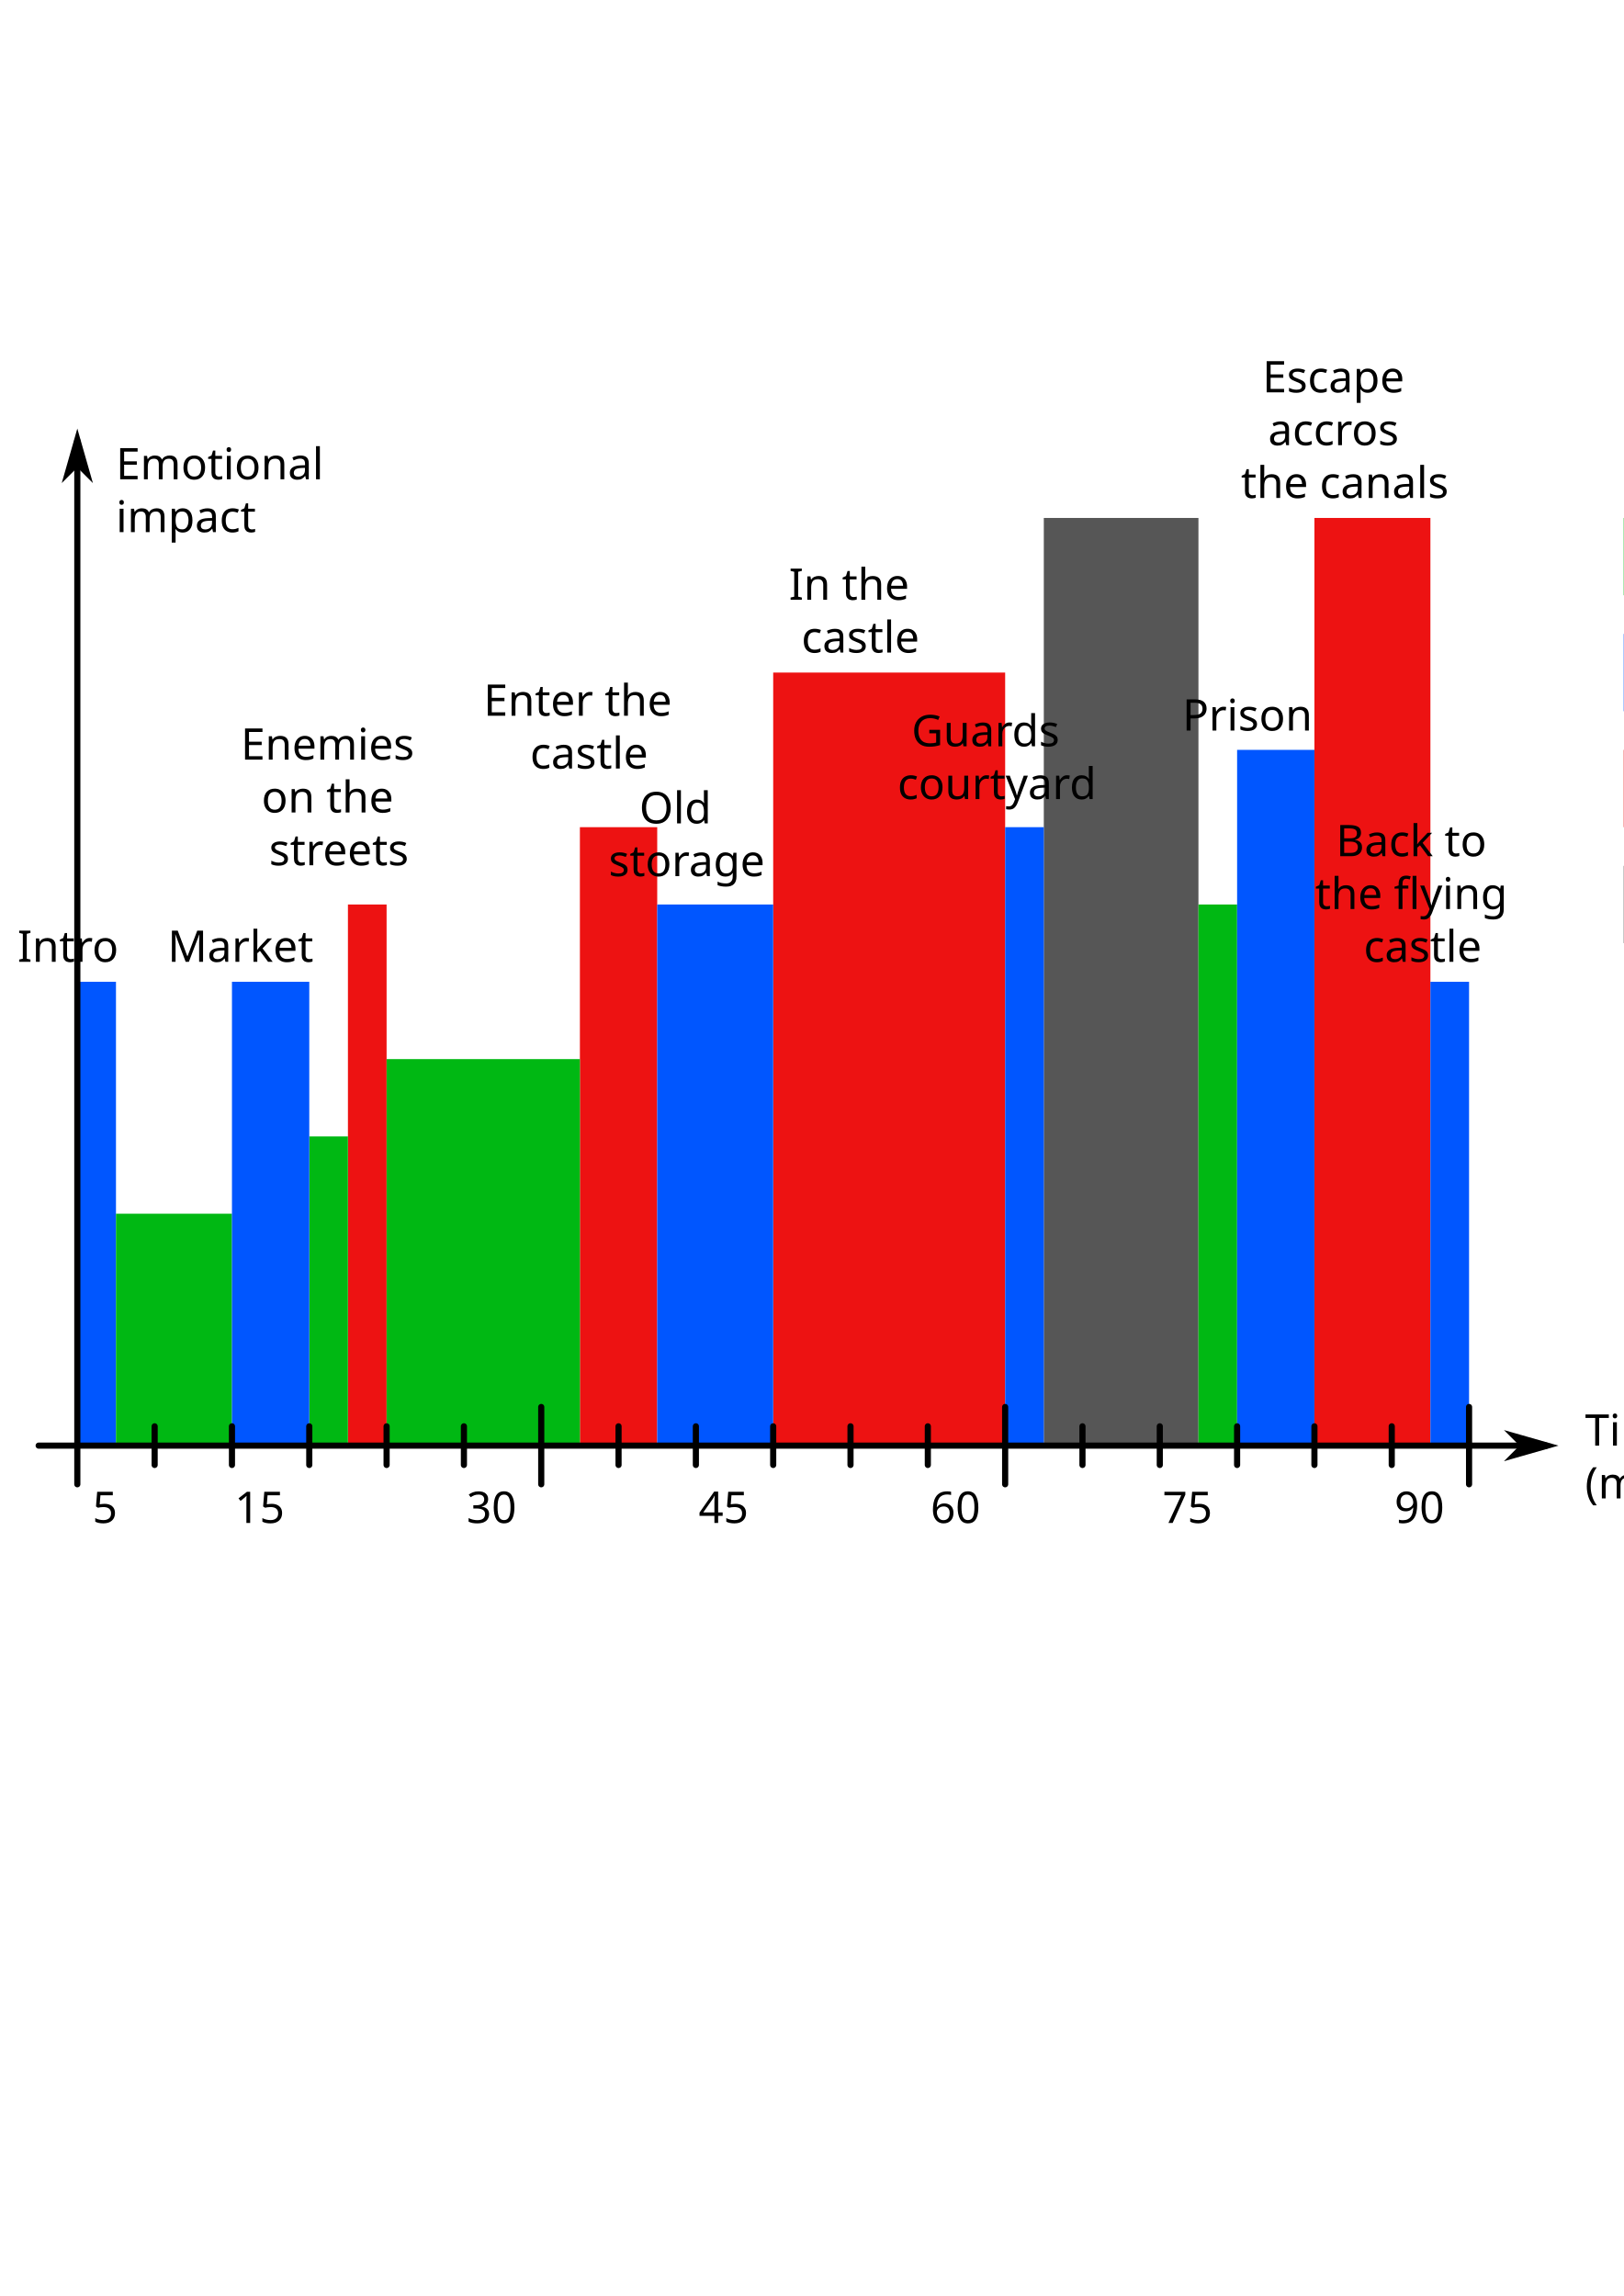
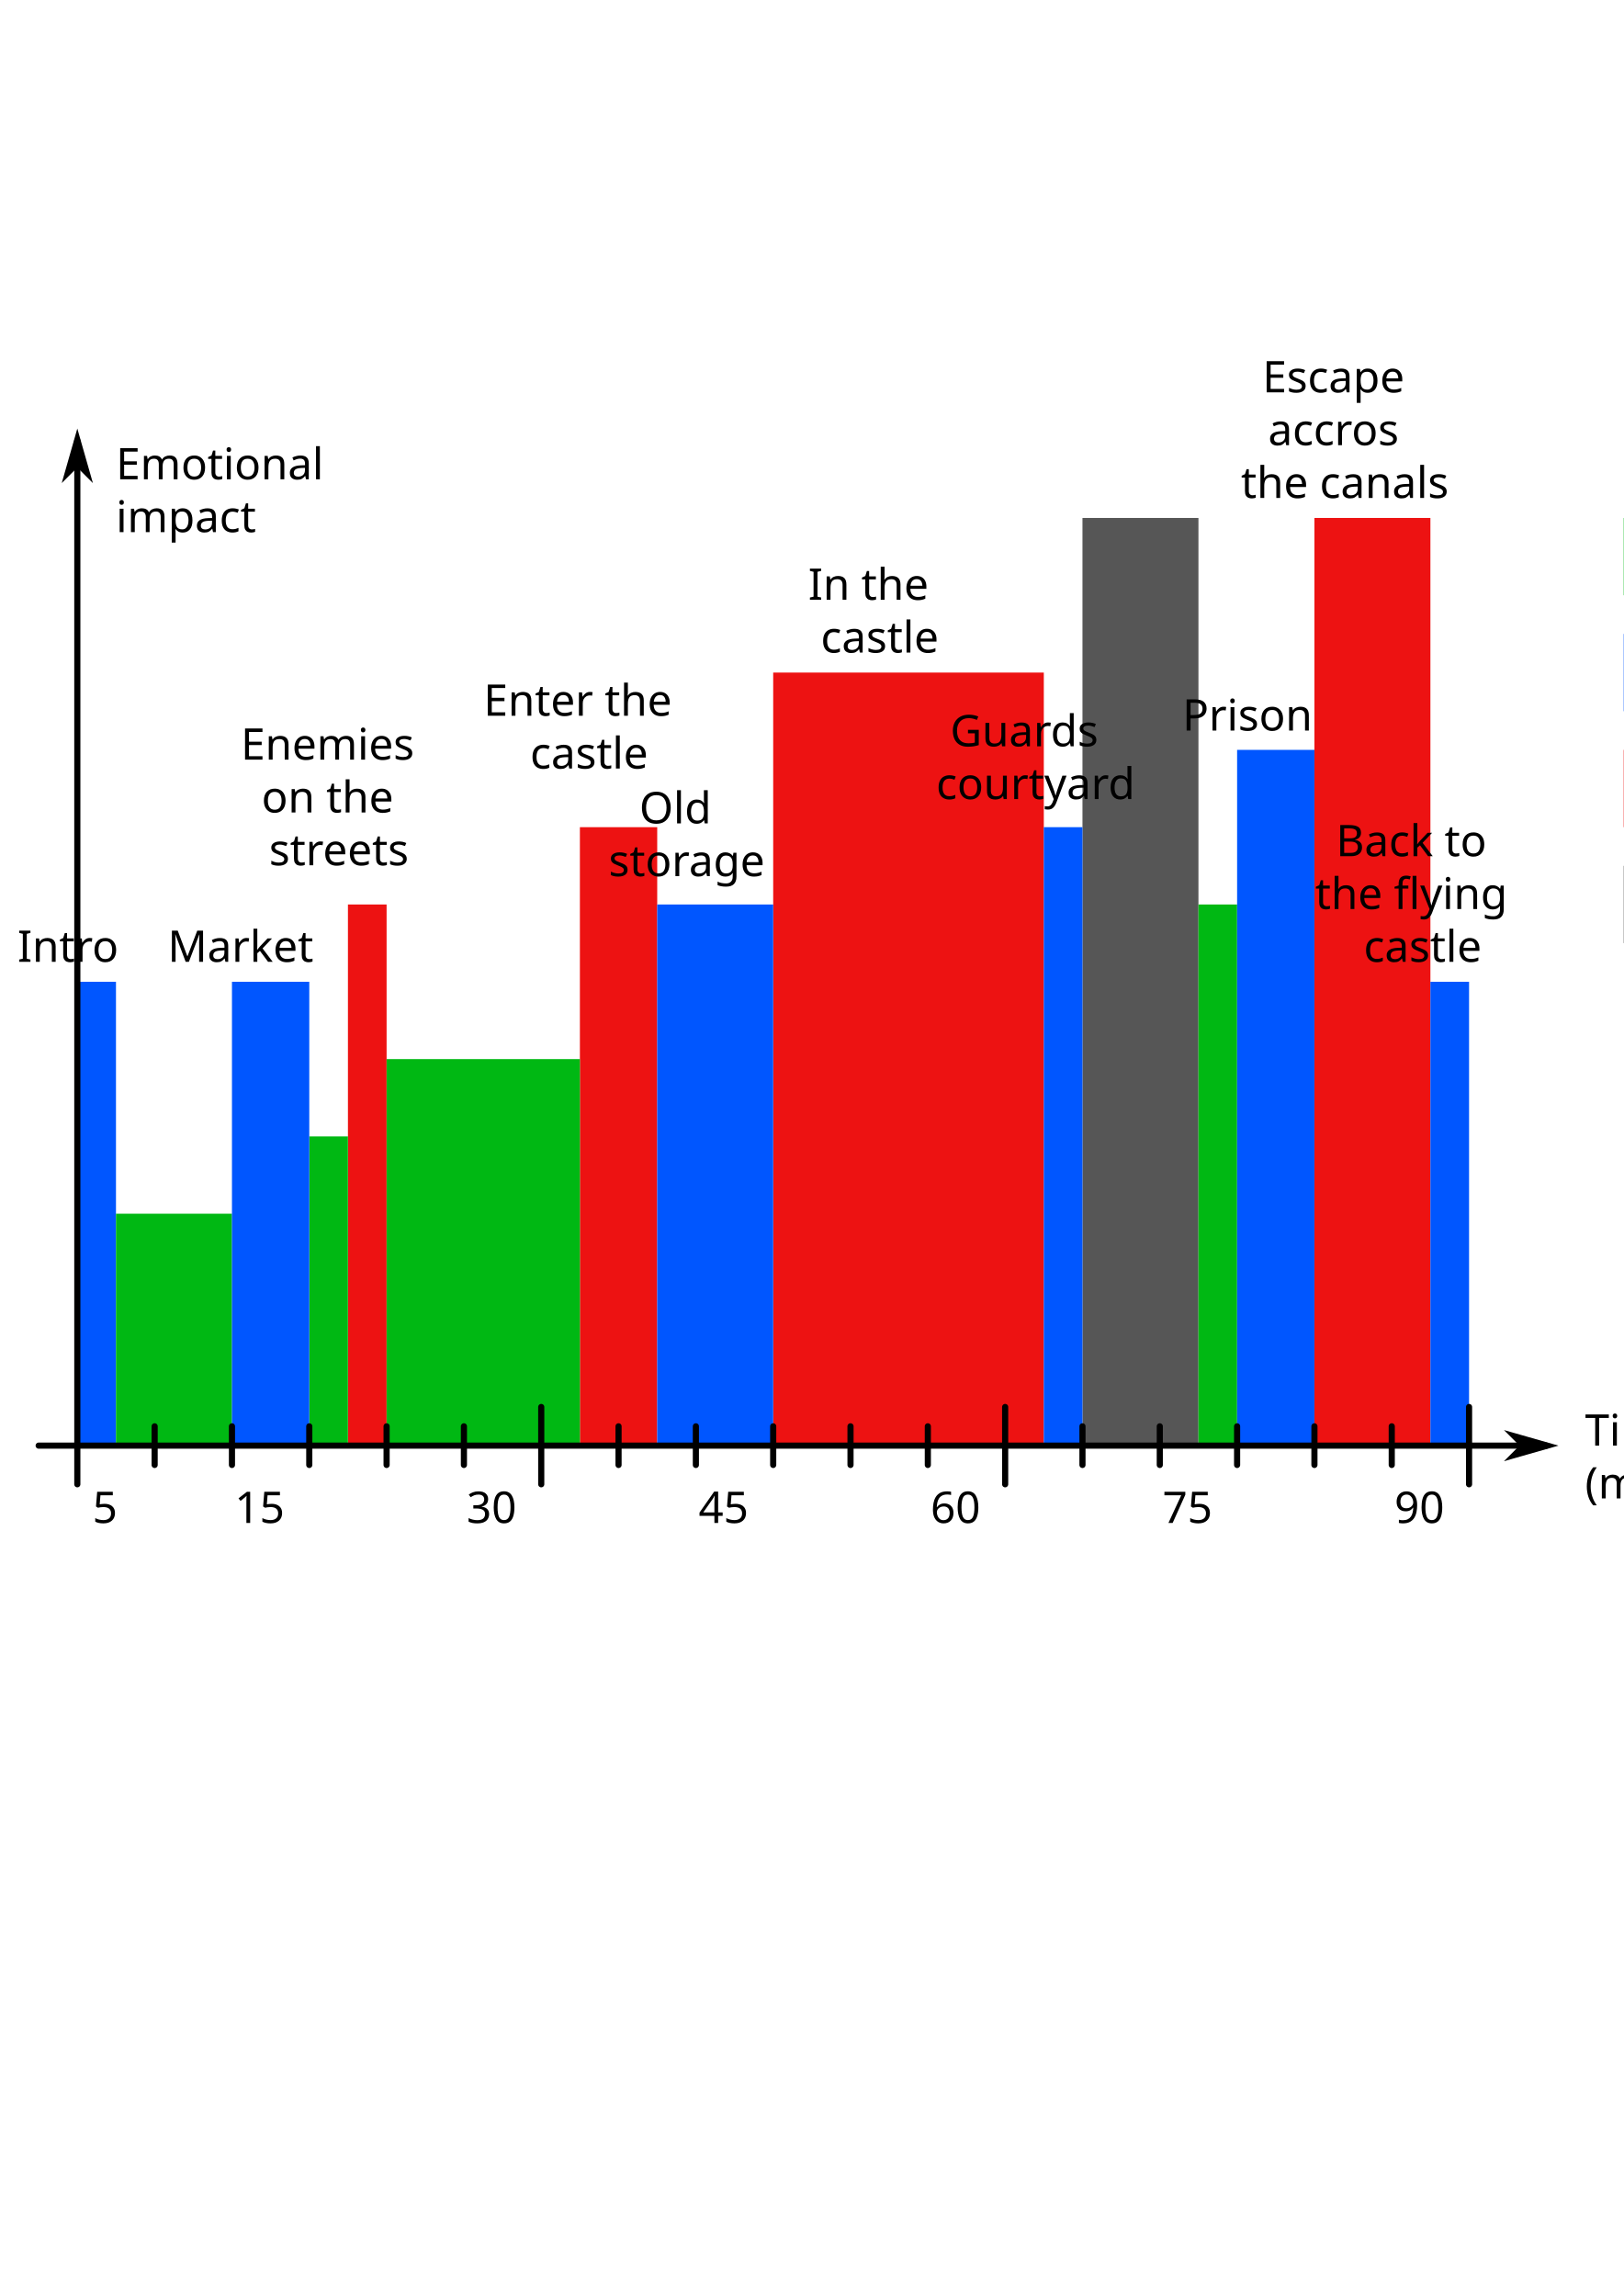
<svg xmlns="http://www.w3.org/2000/svg" width="793.701" height="1122.52" viewBox="0 0 793.701 1122.52" version="1.1" id="svg8">
  <defs id="defs2">
    <marker style="overflow:visible;" id="marker1143" refX="0.0" refY="0.0" orient="auto">
      <path transform="scale(0.4) rotate(180) translate(10,0)" style="fill-rule:evenodd;stroke:#000000;stroke-width:1pt;stroke-opacity:1;fill:#000000;fill-opacity:1" d="M 0.0,0.0 L 5.0,-5.0 L -12.5,0.0 L 5.0,5.0 L 0.0,0.0 z " id="path1141" />
    </marker>
    <marker orient="auto" refY="0.0" refX="0.0" id="Arrow1Mend" style="overflow:visible;">
      <path id="path828" d="M 0.0,0.0 L 5.0,-5.0 L -12.5,0.0 L 5.0,5.0 L 0.0,0.0 z " style="fill-rule:evenodd;stroke:#000000;stroke-width:1pt;stroke-opacity:1;fill:#000000;fill-opacity:1" transform="scale(0.4) rotate(180) translate(10,0)" />
    </marker>
    <marker orient="auto" refY="0.0" refX="0.0" id="Arrow1Lend" style="overflow:visible;">
      <path id="path822" d="M 0.0,0.0 L 5.0,-5.0 L -12.5,0.0 L 5.0,5.0 L 0.0,0.0 z " style="fill-rule:evenodd;stroke:#000000;stroke-width:1pt;stroke-opacity:1;fill:#000000;fill-opacity:1" transform="scale(0.8) rotate(180) translate(12.5,0)" />
    </marker>
  </defs>
  <g id="layer2">
    <rect style="opacity:1;fill:#ed1212;fill-opacity:1;fill-rule:nonzero;stroke:none;stroke-width:3;stroke-linecap:round;stroke-linejoin:round;stroke-miterlimit:4.603;stroke-dasharray:none;stroke-dashoffset:0;stroke-opacity:1;paint-order:normal" id="rect5000-0" width="56.693" height="453.543" x="642.52" y="253.228" />
    <rect y="404.409" x="283.465" height="302.362" width="37.795" id="rect5307" style="opacity:1;fill:#ed1212;fill-opacity:1;fill-rule:nonzero;stroke:none;stroke-width:3;stroke-linecap:round;stroke-linejoin:round;stroke-miterlimit:4.603;stroke-dasharray:none;stroke-dashoffset:0;stroke-opacity:1;paint-order:normal" />
-     <rect style="opacity:1;fill:#ed1212;fill-opacity:1;fill-rule:nonzero;stroke:none;stroke-width:3;stroke-linecap:round;stroke-linejoin:round;stroke-miterlimit:4.603;stroke-dasharray:none;stroke-dashoffset:0;stroke-opacity:1;paint-order:normal" id="rect5000-3" width="113.386" height="377.953" x="377.953" y="328.819" />
+     <rect style="opacity:1;fill:#ed1212;fill-opacity:1;fill-rule:nonzero;stroke:none;stroke-width:3;stroke-linecap:round;stroke-linejoin:round;stroke-miterlimit:4.603;stroke-dasharray:none;stroke-dashoffset:0;stroke-opacity:1;paint-order:normal" id="rect5000-3" width="132.283" height="377.953" x="377.953" y="328.819" />
    <rect style="opacity:1;fill:#00b813;fill-opacity:1;fill-rule:nonzero;stroke:none;stroke-width:3;stroke-linecap:round;stroke-linejoin:round;stroke-miterlimit:4.603;stroke-dasharray:none;stroke-dashoffset:0;stroke-opacity:1;paint-order:normal" id="rect4996" width="37.795" height="37.795" x="793.701" y="253.228" />
    <rect style="opacity:1;fill:#0056ff;fill-opacity:1;fill-rule:nonzero;stroke:none;stroke-width:3;stroke-linecap:round;stroke-linejoin:round;stroke-miterlimit:4.603;stroke-dasharray:none;stroke-dashoffset:0;stroke-opacity:1;paint-order:normal" id="rect4998" width="37.795" height="37.795" x="793.701" y="309.921" />
    <rect style="opacity:1;fill:#ed1212;fill-opacity:1;fill-rule:nonzero;stroke:none;stroke-width:3;stroke-linecap:round;stroke-linejoin:round;stroke-miterlimit:4.603;stroke-dasharray:none;stroke-dashoffset:0;stroke-opacity:1;paint-order:normal" id="rect5000" width="37.795" height="37.795" x="793.701" y="366.614" />
    <rect style="opacity:1;fill:#565656;fill-opacity:1;fill-rule:nonzero;stroke:none;stroke-width:3;stroke-linecap:round;stroke-linejoin:round;stroke-miterlimit:4.603;stroke-dasharray:none;stroke-dashoffset:0;stroke-opacity:1;paint-order:normal" id="rect5002" width="37.795" height="37.795" x="793.701" y="423.307" />
-     <rect style="opacity:1;fill:#565656;fill-opacity:1;fill-rule:nonzero;stroke:none;stroke-width:3;stroke-linecap:round;stroke-linejoin:round;stroke-miterlimit:4.603;stroke-dasharray:none;stroke-dashoffset:0;stroke-opacity:1;paint-order:normal" id="rect5004" width="75.591" height="453.543" x="510.236" y="253.228" />
+     <rect style="opacity:1;fill:#565656;fill-opacity:1;fill-rule:nonzero;stroke:none;stroke-width:3;stroke-linecap:round;stroke-linejoin:round;stroke-miterlimit:4.603;stroke-dasharray:none;stroke-dashoffset:0;stroke-opacity:1;paint-order:normal" id="rect5004" width="56.693" height="453.543" x="529.134" y="253.228" />
    <rect style="opacity:1;fill:#00b813;fill-opacity:1;fill-rule:nonzero;stroke:none;stroke-width:3;stroke-linecap:round;stroke-linejoin:round;stroke-miterlimit:4.603;stroke-dasharray:none;stroke-dashoffset:0;stroke-opacity:1;paint-order:normal" id="rect5006" width="18.898" height="264.567" x="585.827" y="442.205" />
    <text xml:space="preserve" style="font-style:normal;font-variant:normal;font-weight:normal;font-stretch:normal;font-size:21.333px;line-height:121%;font-family:sans-serif;-inkscape-font-specification:sans-serif;font-variant-ligatures:normal;font-variant-caps:normal;font-variant-numeric:normal;font-feature-settings:normal;text-align:start;writing-mode:lr-tb;text-anchor:start;opacity:1;fill:#00b813;fill-opacity:1;fill-rule:nonzero;stroke:none;stroke-width:3;stroke-linecap:round;stroke-linejoin:round;stroke-miterlimit:4.603;stroke-dasharray:none;stroke-dashoffset:0;stroke-opacity:1;paint-order:normal" x="850.394" y="281.575" id="text5012">
      <tspan id="tspan5010" x="850.394" y="281.575" style="fill:#000000;fill-opacity:1">Exploration</tspan>
    </text>
    <text xml:space="preserve" style="font-style:normal;font-variant:normal;font-weight:normal;font-stretch:normal;font-size:21.333px;line-height:121%;font-family:sans-serif;-inkscape-font-specification:sans-serif;font-variant-ligatures:normal;font-variant-caps:normal;font-variant-numeric:normal;font-feature-settings:normal;text-align:start;writing-mode:lr-tb;text-anchor:start;opacity:1;fill:#000000;fill-opacity:1;fill-rule:nonzero;stroke:none;stroke-width:3;stroke-linecap:round;stroke-linejoin:round;stroke-miterlimit:4.603;stroke-dasharray:none;stroke-dashoffset:0;stroke-opacity:1;paint-order:normal" x="850.394" y="338.268" id="text5016">
      <tspan id="tspan5014" x="850.394" y="338.268">Cutscene</tspan>
    </text>
    <text xml:space="preserve" style="font-style:normal;font-variant:normal;font-weight:normal;font-stretch:normal;font-size:21.333px;line-height:121%;font-family:sans-serif;-inkscape-font-specification:sans-serif;font-variant-ligatures:normal;font-variant-caps:normal;font-variant-numeric:normal;font-feature-settings:normal;text-align:start;writing-mode:lr-tb;text-anchor:start;opacity:1;fill:#000000;fill-opacity:1;fill-rule:nonzero;stroke:none;stroke-width:3;stroke-linecap:round;stroke-linejoin:round;stroke-miterlimit:4.603;stroke-dasharray:none;stroke-dashoffset:0;stroke-opacity:1;paint-order:normal" x="850.394" y="394.961" id="text5020">
      <tspan id="tspan5018" x="850.394" y="394.961">Fight/Puzzle</tspan>
    </text>
    <text xml:space="preserve" style="font-style:normal;font-variant:normal;font-weight:normal;font-stretch:normal;font-size:21.333px;line-height:121%;font-family:sans-serif;-inkscape-font-specification:sans-serif;font-variant-ligatures:normal;font-variant-caps:normal;font-variant-numeric:normal;font-feature-settings:normal;text-align:start;writing-mode:lr-tb;text-anchor:start;opacity:1;fill:#000000;fill-opacity:1;fill-rule:nonzero;stroke:none;stroke-width:3;stroke-linecap:round;stroke-linejoin:round;stroke-miterlimit:4.603;stroke-dasharray:none;stroke-dashoffset:0;stroke-opacity:1;paint-order:normal" x="850.394" y="451.654" id="text5024">
      <tspan id="tspan5022" x="850.394" y="451.654">Boss fight</tspan>
    </text>
    <rect style="opacity:1;fill:#0056ff;fill-opacity:1;fill-rule:nonzero;stroke:none;stroke-width:3;stroke-linecap:round;stroke-linejoin:round;stroke-miterlimit:4.603;stroke-dasharray:none;stroke-dashoffset:0;stroke-opacity:1;paint-order:normal" id="rect4998-7" width="18.898" height="226.772" x="37.795" y="480" />
    <rect y="593.386" x="56.693" height="113.386" width="56.693" id="rect5008-7" style="opacity:1;fill:#00b813;fill-opacity:1;fill-rule:nonzero;stroke:none;stroke-width:3;stroke-linecap:round;stroke-linejoin:round;stroke-miterlimit:4.603;stroke-dasharray:none;stroke-dashoffset:0;stroke-opacity:1;paint-order:normal" />
    <rect style="opacity:1;fill:#ed1212;fill-opacity:1;fill-rule:nonzero;stroke:none;stroke-width:3;stroke-linecap:round;stroke-linejoin:round;stroke-miterlimit:4.603;stroke-dasharray:none;stroke-dashoffset:0;stroke-opacity:1;paint-order:normal" id="rect5000-4" width="18.898" height="264.567" x="170.079" y="442.205" />
    <rect style="opacity:1;fill:#00b813;fill-opacity:1;fill-rule:nonzero;stroke:none;stroke-width:3;stroke-linecap:round;stroke-linejoin:round;stroke-miterlimit:4.603;stroke-dasharray:none;stroke-dashoffset:0;stroke-opacity:1;paint-order:normal" id="rect5071" width="18.898" height="151.181" x="151.181" y="555.591" />
    <rect y="480" x="113.386" height="226.772" width="37.795" id="rect5073" style="opacity:1;fill:#0056ff;fill-opacity:1;fill-rule:nonzero;stroke:none;stroke-width:3;stroke-linecap:round;stroke-linejoin:round;stroke-miterlimit:4.603;stroke-dasharray:none;stroke-dashoffset:0;stroke-opacity:1;paint-order:normal" />
    <rect y="517.795" x="188.976" height="188.976" width="94.488" id="rect5008-7-3" style="opacity:1;fill:#00b813;fill-opacity:1;fill-rule:nonzero;stroke:none;stroke-width:3;stroke-linecap:round;stroke-linejoin:round;stroke-miterlimit:4.603;stroke-dasharray:none;stroke-dashoffset:0;stroke-opacity:1;paint-order:normal" />
    <text xml:space="preserve" style="font-style:normal;font-variant:normal;font-weight:normal;font-stretch:normal;font-size:21.333px;line-height:121%;font-family:sans-serif;-inkscape-font-specification:sans-serif;font-variant-ligatures:normal;font-variant-caps:normal;font-variant-numeric:normal;font-feature-settings:normal;text-align:center;writing-mode:lr-tb;text-anchor:middle;opacity:1;fill:#000000;fill-opacity:1;fill-rule:nonzero;stroke:none;stroke-width:3;stroke-linecap:round;stroke-linejoin:round;stroke-miterlimit:4.603;stroke-dasharray:none;stroke-dashoffset:0;stroke-opacity:1;paint-order:normal" x="47.088" y="470.228" id="text5092">
      <tspan id="tspan5090" x="47.088" y="470.228">Intro</tspan>
    </text>
    <text xml:space="preserve" style="font-style:normal;font-variant:normal;font-weight:normal;font-stretch:normal;font-size:21.333px;line-height:121%;font-family:sans-serif;-inkscape-font-specification:sans-serif;font-variant-ligatures:normal;font-variant-caps:normal;font-variant-numeric:normal;font-feature-settings:normal;text-align:center;writing-mode:lr-tb;text-anchor:middle;opacity:1;fill:#000000;fill-opacity:1;fill-rule:nonzero;stroke:none;stroke-width:3;stroke-linecap:round;stroke-linejoin:round;stroke-miterlimit:4.603;stroke-dasharray:none;stroke-dashoffset:0;stroke-opacity:1;paint-order:normal" x="131.466" y="470.228" id="text5096">
      <tspan id="tspan5094" x="131.466" y="470.228">Market</tspan>
    </text>
    <text xml:space="preserve" style="font-style:normal;font-variant:normal;font-weight:normal;font-stretch:normal;font-size:21.333px;line-height:121%;font-family:sans-serif;-inkscape-font-specification:sans-serif;font-variant-ligatures:normal;font-variant-caps:normal;font-variant-numeric:normal;font-feature-settings:normal;text-align:center;writing-mode:lr-tb;text-anchor:middle;opacity:1;fill:#000000;fill-opacity:1;fill-rule:nonzero;stroke:none;stroke-width:3;stroke-linecap:round;stroke-linejoin:round;stroke-miterlimit:4.603;stroke-dasharray:none;stroke-dashoffset:0;stroke-opacity:1;paint-order:normal" x="179.528" y="371.399" id="text5100">
      <tspan x="179.528" y="371.399" id="tspan5299">Enemies</tspan>
      <tspan x="179.528" y="397.212" id="tspan5303">on the</tspan>
      <tspan x="179.528" y="423.026" id="tspan5305">streets</tspan>
    </text>
    <text xml:space="preserve" style="font-style:normal;font-variant:normal;font-weight:normal;font-stretch:normal;font-size:21.333px;line-height:121%;font-family:sans-serif;-inkscape-font-specification:sans-serif;font-variant-ligatures:normal;font-variant-caps:normal;font-variant-numeric:normal;font-feature-settings:normal;text-align:center;writing-mode:lr-tb;text-anchor:middle;opacity:1;fill:#000000;fill-opacity:1;fill-rule:nonzero;stroke:none;stroke-width:3;stroke-linecap:round;stroke-linejoin:round;stroke-miterlimit:4.603;stroke-dasharray:none;stroke-dashoffset:0;stroke-opacity:1;paint-order:normal" x="349.554" y="402.536" id="text5104">
      <tspan id="tspan5102" x="349.554" y="402.536">Old</tspan>
      <tspan x="349.554" y="428.35" id="tspan5297">storage</tspan>
    </text>
-     <text xml:space="preserve" style="font-style:normal;font-variant:normal;font-weight:normal;font-stretch:normal;font-size:21.333px;line-height:121%;font-family:sans-serif;-inkscape-font-specification:sans-serif;font-variant-ligatures:normal;font-variant-caps:normal;font-variant-numeric:normal;font-feature-settings:normal;text-align:center;writing-mode:lr-tb;text-anchor:middle;opacity:1;fill:#000000;fill-opacity:1;fill-rule:nonzero;stroke:none;stroke-width:3;stroke-linecap:round;stroke-linejoin:round;stroke-miterlimit:4.603;stroke-dasharray:none;stroke-dashoffset:0;stroke-opacity:1;paint-order:normal" x="501.204" y="364.856" id="text5108">
-       <tspan id="tspan5106" x="501.204" y="364.856">Guards</tspan>
-       <tspan x="501.204" y="390.669" id="tspan5122">courtyard</tspan>
+     <text xml:space="preserve" style="font-style:normal;font-variant:normal;font-weight:normal;font-stretch:normal;font-size:21.333px;line-height:121%;font-family:sans-serif;-inkscape-font-specification:sans-serif;font-variant-ligatures:normal;font-variant-caps:normal;font-variant-numeric:normal;font-feature-settings:normal;text-align:center;writing-mode:lr-tb;text-anchor:middle;opacity:1;fill:#000000;fill-opacity:1;fill-rule:nonzero;stroke:none;stroke-width:3;stroke-linecap:round;stroke-linejoin:round;stroke-miterlimit:4.603;stroke-dasharray:none;stroke-dashoffset:0;stroke-opacity:1;paint-order:normal" x="520.102" y="364.856" id="text5108">
+       <tspan id="tspan5106" x="520.102" y="364.856">Guards</tspan>
+       <tspan x="520.102" y="390.669" id="tspan5122">courtyard</tspan>
    </text>
    <text xml:space="preserve" style="font-style:normal;font-variant:normal;font-weight:normal;font-stretch:normal;font-size:21.333px;line-height:121%;font-family:sans-serif;-inkscape-font-specification:sans-serif;font-variant-ligatures:normal;font-variant-caps:normal;font-variant-numeric:normal;font-feature-settings:normal;text-align:center;writing-mode:lr-tb;text-anchor:middle;opacity:1;fill:#000000;fill-opacity:1;fill-rule:nonzero;stroke:none;stroke-width:3;stroke-linecap:round;stroke-linejoin:round;stroke-miterlimit:4.603;stroke-dasharray:none;stroke-dashoffset:0;stroke-opacity:1;paint-order:normal" x="623.622" y="357.165" id="text5112">
      <tspan id="tspan5110" x="623.622" y="357.165">Prison</tspan>
    </text>
    <rect style="opacity:1;fill:#0056ff;fill-opacity:1;fill-rule:nonzero;stroke:none;stroke-width:3;stroke-linecap:round;stroke-linejoin:round;stroke-miterlimit:4.603;stroke-dasharray:none;stroke-dashoffset:0;stroke-opacity:1;paint-order:normal" id="rect5114" width="56.693" height="264.567" x="321.26" y="442.205" />
-     <rect y="404.409" x="491.339" height="302.362" width="18.898" id="rect5116" style="opacity:1;fill:#0056ff;fill-opacity:1;fill-rule:nonzero;stroke:none;stroke-width:3;stroke-linecap:round;stroke-linejoin:round;stroke-miterlimit:4.603;stroke-dasharray:none;stroke-dashoffset:0;stroke-opacity:1;paint-order:normal" />
+     <rect y="404.409" x="510.236" height="302.362" width="18.898" id="rect5116" style="opacity:1;fill:#0056ff;fill-opacity:1;fill-rule:nonzero;stroke:none;stroke-width:3;stroke-linecap:round;stroke-linejoin:round;stroke-miterlimit:4.603;stroke-dasharray:none;stroke-dashoffset:0;stroke-opacity:1;paint-order:normal" />
    <rect style="opacity:1;fill:#0056ff;fill-opacity:1;fill-rule:nonzero;stroke:none;stroke-width:3;stroke-linecap:round;stroke-linejoin:round;stroke-miterlimit:4.603;stroke-dasharray:none;stroke-dashoffset:0;stroke-opacity:1;paint-order:normal" id="rect5118" width="37.795" height="340.158" x="604.724" y="366.614" />
    <rect y="480" x="699.213" height="226.772" width="18.898" id="rect5156" style="opacity:1;fill:#0056ff;fill-opacity:1;fill-rule:nonzero;stroke:none;stroke-width:3;stroke-linecap:round;stroke-linejoin:round;stroke-miterlimit:4.603;stroke-dasharray:none;stroke-dashoffset:0;stroke-opacity:1;paint-order:normal" />
    <text xml:space="preserve" style="font-style:normal;font-variant:normal;font-weight:normal;font-stretch:normal;font-size:21.333px;line-height:121%;font-family:sans-serif;-inkscape-font-specification:sans-serif;font-variant-ligatures:normal;font-variant-caps:normal;font-variant-numeric:normal;font-feature-settings:normal;text-align:center;writing-mode:lr-tb;text-anchor:middle;opacity:1;fill:#000000;fill-opacity:1;fill-rule:nonzero;stroke:none;stroke-width:3;stroke-linecap:round;stroke-linejoin:round;stroke-miterlimit:4.603;stroke-dasharray:none;stroke-dashoffset:0;stroke-opacity:1;paint-order:normal" x="709.302" y="418.602" id="text5112-3">
      <tspan id="tspan5110-0" x="709.302" y="418.602">Back to</tspan>
      <tspan x="709.302" y="444.415" id="tspan5176">the flying</tspan>
      <tspan x="709.302" y="470.228" id="tspan5178">castle</tspan>
    </text>
-     <text xml:space="preserve" style="font-style:normal;font-variant:normal;font-weight:normal;font-stretch:normal;font-size:21.333px;line-height:121%;font-family:sans-serif;-inkscape-font-specification:sans-serif;font-variant-ligatures:normal;font-variant-caps:normal;font-variant-numeric:normal;font-feature-settings:normal;text-align:center;writing-mode:lr-tb;text-anchor:middle;opacity:1;fill:#000000;fill-opacity:1;fill-rule:nonzero;stroke:none;stroke-width:3;stroke-linecap:round;stroke-linejoin:round;stroke-miterlimit:4.603;stroke-dasharray:none;stroke-dashoffset:0;stroke-opacity:1;paint-order:normal" x="434.453" y="293.234" id="text5100-0">
-       <tspan id="tspan5098-6" x="434.453" y="293.234">In the</tspan>
-       <tspan x="434.453" y="319.047" id="tspan5266">castle</tspan>
+     <text xml:space="preserve" style="font-style:normal;font-variant:normal;font-weight:normal;font-stretch:normal;font-size:21.333px;line-height:121%;font-family:sans-serif;-inkscape-font-specification:sans-serif;font-variant-ligatures:normal;font-variant-caps:normal;font-variant-numeric:normal;font-feature-settings:normal;text-align:center;writing-mode:lr-tb;text-anchor:middle;opacity:1;fill:#000000;fill-opacity:1;fill-rule:nonzero;stroke:none;stroke-width:3;stroke-linecap:round;stroke-linejoin:round;stroke-miterlimit:4.603;stroke-dasharray:none;stroke-dashoffset:0;stroke-opacity:1;paint-order:normal" x="443.902" y="293.234" id="text5100-0">
+       <tspan id="tspan5098-6" x="443.902" y="293.234">In the</tspan>
+       <tspan x="443.902" y="319.047" id="tspan5266">castle</tspan>
    </text>
    <text xml:space="preserve" style="font-style:normal;font-variant:normal;font-weight:normal;font-stretch:normal;font-size:21.333px;line-height:121%;font-family:sans-serif;-inkscape-font-specification:sans-serif;font-variant-ligatures:normal;font-variant-caps:normal;font-variant-numeric:normal;font-feature-settings:normal;text-align:center;writing-mode:lr-tb;text-anchor:middle;opacity:1;fill:#000000;fill-opacity:1;fill-rule:nonzero;stroke:none;stroke-width:3;stroke-linecap:round;stroke-linejoin:round;stroke-miterlimit:4.603;stroke-dasharray:none;stroke-dashoffset:0;stroke-opacity:1;paint-order:normal" x="671.246" y="191.83" id="text5100-0-4">
      <tspan x="671.246" y="191.83" id="tspan5291">Escape</tspan>
      <tspan x="671.246" y="217.643" id="tspan5295">accros</tspan>
      <tspan x="671.246" y="243.457" id="tspan112">the canals</tspan>
    </text>
    <text xml:space="preserve" style="font-style:normal;font-variant:normal;font-weight:normal;font-stretch:normal;font-size:21.333px;line-height:121%;font-family:sans-serif;-inkscape-font-specification:sans-serif;font-variant-ligatures:normal;font-variant-caps:normal;font-variant-numeric:normal;font-feature-settings:normal;text-align:center;writing-mode:lr-tb;text-anchor:middle;opacity:1;fill:#000000;fill-opacity:1;fill-rule:nonzero;stroke:none;stroke-width:3;stroke-linecap:round;stroke-linejoin:round;stroke-miterlimit:4.603;stroke-dasharray:none;stroke-dashoffset:0;stroke-opacity:1;paint-order:normal" x="301.841" y="349.927" id="text5100-0-1">
      <tspan id="tspan5098-6-2" x="301.841" y="349.927">Enter the</tspan>
      <tspan x="301.841" y="375.74" id="tspan5266-8">castle</tspan>
    </text>
  </g>
  <g id="layer1">
    <path style="opacity:1;fill:none;fill-opacity:1;fill-rule:nonzero;stroke:#000000;stroke-width:3;stroke-linecap:round;stroke-linejoin:round;stroke-miterlimit:4.603;stroke-dasharray:none;stroke-dashoffset:0;stroke-opacity:1;marker-end:url(#Arrow1Mend);paint-order:normal" d="M 18.898,706.772 H 755.906" id="path9" />
    <path style="opacity:1;fill:none;fill-opacity:1;fill-rule:nonzero;stroke:#000000;stroke-width:3;stroke-linecap:round;stroke-linejoin:round;stroke-miterlimit:4.603;stroke-dasharray:none;stroke-dashoffset:0;stroke-opacity:1;marker-end:url(#marker1143);paint-order:normal" d="M 37.795,725.669 V 215.433" id="path1133" />
    <path style="opacity:1;fill:none;fill-opacity:1;fill-rule:nonzero;stroke:#000000;stroke-width:3;stroke-linecap:round;stroke-linejoin:round;stroke-miterlimit:4.603;stroke-dasharray:none;stroke-dashoffset:0;stroke-opacity:1;paint-order:normal" d="m 75.591,697.323 v 18.898" id="path1175" />
    <path style="opacity:1;fill:none;fill-opacity:1;fill-rule:nonzero;stroke:#000000;stroke-width:3;stroke-linecap:round;stroke-linejoin:round;stroke-miterlimit:4.603;stroke-dasharray:none;stroke-dashoffset:0;stroke-opacity:1;paint-order:normal" d="m 113.386,697.323 v 18.898" id="path1175-8" />
    <path style="opacity:1;fill:none;fill-opacity:1;fill-rule:nonzero;stroke:#000000;stroke-width:3;stroke-linecap:round;stroke-linejoin:round;stroke-miterlimit:4.603;stroke-dasharray:none;stroke-dashoffset:0;stroke-opacity:1;paint-order:normal" d="m 151.181,697.323 v 18.898" id="path1175-82" />
    <path style="opacity:1;fill:none;fill-opacity:1;fill-rule:nonzero;stroke:#000000;stroke-width:3;stroke-linecap:round;stroke-linejoin:round;stroke-miterlimit:4.603;stroke-dasharray:none;stroke-dashoffset:0;stroke-opacity:1;paint-order:normal" d="m 188.976,697.323 v 18.898" id="path1175-3" />
    <path style="opacity:1;fill:none;fill-opacity:1;fill-rule:nonzero;stroke:#000000;stroke-width:3;stroke-linecap:round;stroke-linejoin:round;stroke-miterlimit:4.603;stroke-dasharray:none;stroke-dashoffset:0;stroke-opacity:1;paint-order:normal" d="m 226.772,697.323 v 18.898" id="path1175-2" />
    <path id="path1210" d="m 264.567,687.874 v 37.795" style="opacity:1;fill:none;fill-opacity:1;fill-rule:nonzero;stroke:#000000;stroke-width:3;stroke-linecap:round;stroke-linejoin:round;stroke-miterlimit:4.603;stroke-dasharray:none;stroke-dashoffset:0;stroke-opacity:1;paint-order:normal" />
    <path id="path1212" d="m 302.362,697.323 v 18.898" style="opacity:1;fill:none;fill-opacity:1;fill-rule:nonzero;stroke:#000000;stroke-width:3;stroke-linecap:round;stroke-linejoin:round;stroke-miterlimit:4.603;stroke-dasharray:none;stroke-dashoffset:0;stroke-opacity:1;paint-order:normal" />
    <path id="path1214" d="m 340.157,697.323 v 18.898" style="opacity:1;fill:none;fill-opacity:1;fill-rule:nonzero;stroke:#000000;stroke-width:3;stroke-linecap:round;stroke-linejoin:round;stroke-miterlimit:4.603;stroke-dasharray:none;stroke-dashoffset:0;stroke-opacity:1;paint-order:normal" />
    <path id="path1216" d="m 377.953,697.323 v 18.898" style="opacity:1;fill:none;fill-opacity:1;fill-rule:nonzero;stroke:#000000;stroke-width:3;stroke-linecap:round;stroke-linejoin:round;stroke-miterlimit:4.603;stroke-dasharray:none;stroke-dashoffset:0;stroke-opacity:1;paint-order:normal" />
    <path id="path1218" d="m 415.748,697.323 v 18.898" style="opacity:1;fill:none;fill-opacity:1;fill-rule:nonzero;stroke:#000000;stroke-width:3;stroke-linecap:round;stroke-linejoin:round;stroke-miterlimit:4.603;stroke-dasharray:none;stroke-dashoffset:0;stroke-opacity:1;paint-order:normal" />
    <path style="opacity:1;fill:none;fill-opacity:1;fill-rule:nonzero;stroke:#000000;stroke-width:3;stroke-linecap:round;stroke-linejoin:round;stroke-miterlimit:4.603;stroke-dasharray:none;stroke-dashoffset:0;stroke-opacity:1;paint-order:normal" d="m 453.543,697.323 v 18.898" id="path1220" />
    <path style="opacity:1;fill:none;fill-opacity:1;fill-rule:nonzero;stroke:#000000;stroke-width:3;stroke-linecap:round;stroke-linejoin:round;stroke-miterlimit:4.603;stroke-dasharray:none;stroke-dashoffset:0;stroke-opacity:1;paint-order:normal" d="m 491.339,687.874 v 37.795" id="path1222" />
    <path style="opacity:1;fill:none;fill-opacity:1;fill-rule:nonzero;stroke:#000000;stroke-width:3;stroke-linecap:round;stroke-linejoin:round;stroke-miterlimit:4.603;stroke-dasharray:none;stroke-dashoffset:0;stroke-opacity:1;paint-order:normal" d="m 529.134,697.323 v 18.898" id="path1224" />
    <path style="opacity:1;fill:none;fill-opacity:1;fill-rule:nonzero;stroke:#000000;stroke-width:3;stroke-linecap:round;stroke-linejoin:round;stroke-miterlimit:4.603;stroke-dasharray:none;stroke-dashoffset:0;stroke-opacity:1;paint-order:normal" d="m 566.929,697.323 v 18.898" id="path1226" />
    <path style="opacity:1;fill:none;fill-opacity:1;fill-rule:nonzero;stroke:#000000;stroke-width:3;stroke-linecap:round;stroke-linejoin:round;stroke-miterlimit:4.603;stroke-dasharray:none;stroke-dashoffset:0;stroke-opacity:1;paint-order:normal" d="m 604.724,697.323 v 18.898" id="path1228" />
    <path id="path1230" d="m 642.52,697.323 v 18.898" style="opacity:1;fill:none;fill-opacity:1;fill-rule:nonzero;stroke:#000000;stroke-width:3;stroke-linecap:round;stroke-linejoin:round;stroke-miterlimit:4.603;stroke-dasharray:none;stroke-dashoffset:0;stroke-opacity:1;paint-order:normal" />
    <path id="path1232" d="m 680.315,697.323 v 18.898" style="opacity:1;fill:none;fill-opacity:1;fill-rule:nonzero;stroke:#000000;stroke-width:3;stroke-linecap:round;stroke-linejoin:round;stroke-miterlimit:4.603;stroke-dasharray:none;stroke-dashoffset:0;stroke-opacity:1;paint-order:normal" />
    <path style="opacity:1;fill:none;fill-opacity:1;fill-rule:nonzero;stroke:#000000;stroke-width:3;stroke-linecap:round;stroke-linejoin:round;stroke-miterlimit:4.603;stroke-dasharray:none;stroke-dashoffset:0;stroke-opacity:1;paint-order:normal" d="m 718.11,687.874 v 37.795" id="path1234" />
    <text xml:space="preserve" style="font-style:normal;font-variant:normal;font-weight:normal;font-stretch:normal;font-size:37.333px;line-height:125%;font-family:sans-serif;-inkscape-font-specification:sans-serif;font-variant-ligatures:normal;font-variant-caps:normal;font-variant-numeric:normal;font-feature-settings:normal;text-align:center;writing-mode:lr-tb;text-anchor:middle;opacity:1;fill:none;fill-opacity:1;fill-rule:nonzero;stroke:#000000;stroke-width:3;stroke-linecap:round;stroke-linejoin:round;stroke-miterlimit:4.603;stroke-dasharray:none;stroke-dashoffset:0;stroke-opacity:1;paint-order:normal" x="264.567" y="744.567" id="text1238">
      <tspan id="tspan1236" x="264.567" y="744.567" style="font-size:21.333px;text-align:center;text-anchor:middle;fill:#000000;fill-opacity:1;stroke:none">30</tspan>
    </text>
    <text id="text1242" y="744.567" x="491.339" style="font-style:normal;font-variant:normal;font-weight:normal;font-stretch:normal;font-size:37.333px;line-height:125%;font-family:sans-serif;-inkscape-font-specification:sans-serif;font-variant-ligatures:normal;font-variant-caps:normal;font-variant-numeric:normal;font-feature-settings:normal;text-align:center;writing-mode:lr-tb;text-anchor:middle;opacity:1;fill:none;fill-opacity:1;fill-rule:nonzero;stroke:#000000;stroke-width:3;stroke-linecap:round;stroke-linejoin:round;stroke-miterlimit:4.603;stroke-dasharray:none;stroke-dashoffset:0;stroke-opacity:1;paint-order:normal" xml:space="preserve">
      <tspan style="font-size:21.333px;text-align:center;text-anchor:middle;fill:#000000;fill-opacity:1;stroke:none" y="744.567" x="491.339" id="tspan1240">60</tspan>
    </text>
    <text xml:space="preserve" style="font-style:normal;font-variant:normal;font-weight:normal;font-stretch:normal;font-size:37.333px;line-height:125%;font-family:sans-serif;-inkscape-font-specification:sans-serif;font-variant-ligatures:normal;font-variant-caps:normal;font-variant-numeric:normal;font-feature-settings:normal;text-align:center;writing-mode:lr-tb;text-anchor:middle;opacity:1;fill:none;fill-opacity:1;fill-rule:nonzero;stroke:#000000;stroke-width:3;stroke-linecap:round;stroke-linejoin:round;stroke-miterlimit:4.603;stroke-dasharray:none;stroke-dashoffset:0;stroke-opacity:1;paint-order:normal" x="718.11" y="744.567" id="text1246">
      <tspan id="tspan1244" x="718.11" y="744.567" style="font-size:21.333px;text-align:center;text-anchor:middle;fill:#000000;fill-opacity:1;stroke:none">90</tspan>
    </text>
    <text xml:space="preserve" style="font-style:normal;font-variant:normal;font-weight:normal;font-stretch:normal;font-size:21.333px;line-height:121%;font-family:sans-serif;-inkscape-font-specification:sans-serif;font-variant-ligatures:normal;font-variant-caps:normal;font-variant-numeric:normal;font-feature-settings:normal;text-align:start;writing-mode:lr-tb;text-anchor:start;opacity:1;fill:#000000;fill-opacity:1;fill-rule:nonzero;stroke:none;stroke-width:3;stroke-linecap:round;stroke-linejoin:round;stroke-miterlimit:4.603;stroke-dasharray:none;stroke-dashoffset:0;stroke-opacity:1;paint-order:normal" x="56.693" y="234.331" id="text4991">
      <tspan id="tspan4989" x="56.693" y="234.331">Emotional</tspan>
      <tspan x="56.693" y="260.144" id="tspan4993">impact</tspan>
    </text>
    <text xml:space="preserve" style="font-style:normal;font-variant:normal;font-weight:normal;font-stretch:normal;font-size:21.333px;line-height:121%;font-family:sans-serif;-inkscape-font-specification:sans-serif;font-variant-ligatures:normal;font-variant-caps:normal;font-variant-numeric:normal;font-feature-settings:normal;text-align:start;writing-mode:lr-tb;text-anchor:start;opacity:1;fill:#000000;fill-opacity:1;fill-rule:nonzero;stroke:none;stroke-width:3;stroke-linecap:round;stroke-linejoin:round;stroke-miterlimit:4.603;stroke-dasharray:none;stroke-dashoffset:0;stroke-opacity:1;paint-order:normal" x="774.803" y="706.772" id="text5184">
      <tspan id="tspan5182" x="774.803" y="706.772">Time</tspan>
      <tspan x="774.803" y="732.585" id="tspan5186">(minutes)</tspan>
    </text>
    <text id="text105" y="744.567" x="75.591" style="font-style:normal;font-variant:normal;font-weight:normal;font-stretch:normal;font-size:37.333px;line-height:125%;font-family:sans-serif;-inkscape-font-specification:sans-serif;font-variant-ligatures:normal;font-variant-caps:normal;font-variant-numeric:normal;font-feature-settings:normal;text-align:center;writing-mode:lr-tb;text-anchor:middle;opacity:1;fill:none;fill-opacity:1;fill-rule:nonzero;stroke:#000000;stroke-width:3;stroke-linecap:round;stroke-linejoin:round;stroke-miterlimit:4.603;stroke-dasharray:none;stroke-dashoffset:0;stroke-opacity:1;paint-order:normal" xml:space="preserve">
      <tspan style="font-size:21.333px;text-align:center;text-anchor:middle;fill:#000000;fill-opacity:1;stroke:none" y="744.567" x="75.591" id="tspan103">5</tspan>
    </text>
    <text xml:space="preserve" style="font-style:normal;font-variant:normal;font-weight:normal;font-stretch:normal;font-size:37.333px;line-height:125%;font-family:sans-serif;-inkscape-font-specification:sans-serif;font-variant-ligatures:normal;font-variant-caps:normal;font-variant-numeric:normal;font-feature-settings:normal;text-align:center;writing-mode:lr-tb;text-anchor:middle;opacity:1;fill:none;fill-opacity:1;fill-rule:nonzero;stroke:#000000;stroke-width:3;stroke-linecap:round;stroke-linejoin:round;stroke-miterlimit:4.603;stroke-dasharray:none;stroke-dashoffset:0;stroke-opacity:1;paint-order:normal" x="151.181" y="744.567" id="text109">
      <tspan id="tspan107" x="151.181" y="744.567" style="font-size:21.333px;text-align:center;text-anchor:middle;fill:#000000;fill-opacity:1;stroke:none">15</tspan>
    </text>
    <text id="text113" y="744.567" x="377.953" style="font-style:normal;font-variant:normal;font-weight:normal;font-stretch:normal;font-size:37.333px;line-height:125%;font-family:sans-serif;-inkscape-font-specification:sans-serif;font-variant-ligatures:normal;font-variant-caps:normal;font-variant-numeric:normal;font-feature-settings:normal;text-align:center;writing-mode:lr-tb;text-anchor:middle;opacity:1;fill:none;fill-opacity:1;fill-rule:nonzero;stroke:#000000;stroke-width:3;stroke-linecap:round;stroke-linejoin:round;stroke-miterlimit:4.603;stroke-dasharray:none;stroke-dashoffset:0;stroke-opacity:1;paint-order:normal" xml:space="preserve">
      <tspan style="font-size:21.333px;text-align:center;text-anchor:middle;fill:#000000;fill-opacity:1;stroke:none" y="744.567" x="377.953" id="tspan111">45</tspan>
    </text>
    <text xml:space="preserve" style="font-style:normal;font-variant:normal;font-weight:normal;font-stretch:normal;font-size:37.333px;line-height:125%;font-family:sans-serif;-inkscape-font-specification:sans-serif;font-variant-ligatures:normal;font-variant-caps:normal;font-variant-numeric:normal;font-feature-settings:normal;text-align:center;writing-mode:lr-tb;text-anchor:middle;opacity:1;fill:none;fill-opacity:1;fill-rule:nonzero;stroke:#000000;stroke-width:3;stroke-linecap:round;stroke-linejoin:round;stroke-miterlimit:4.603;stroke-dasharray:none;stroke-dashoffset:0;stroke-opacity:1;paint-order:normal" x="604.724" y="744.567" id="text117">
      <tspan id="tspan115" x="604.724" y="744.567" style="font-size:21.333px;text-align:center;text-anchor:middle;fill:#000000;fill-opacity:1;stroke:none">75</tspan>
    </text>
  </g>
</svg>
